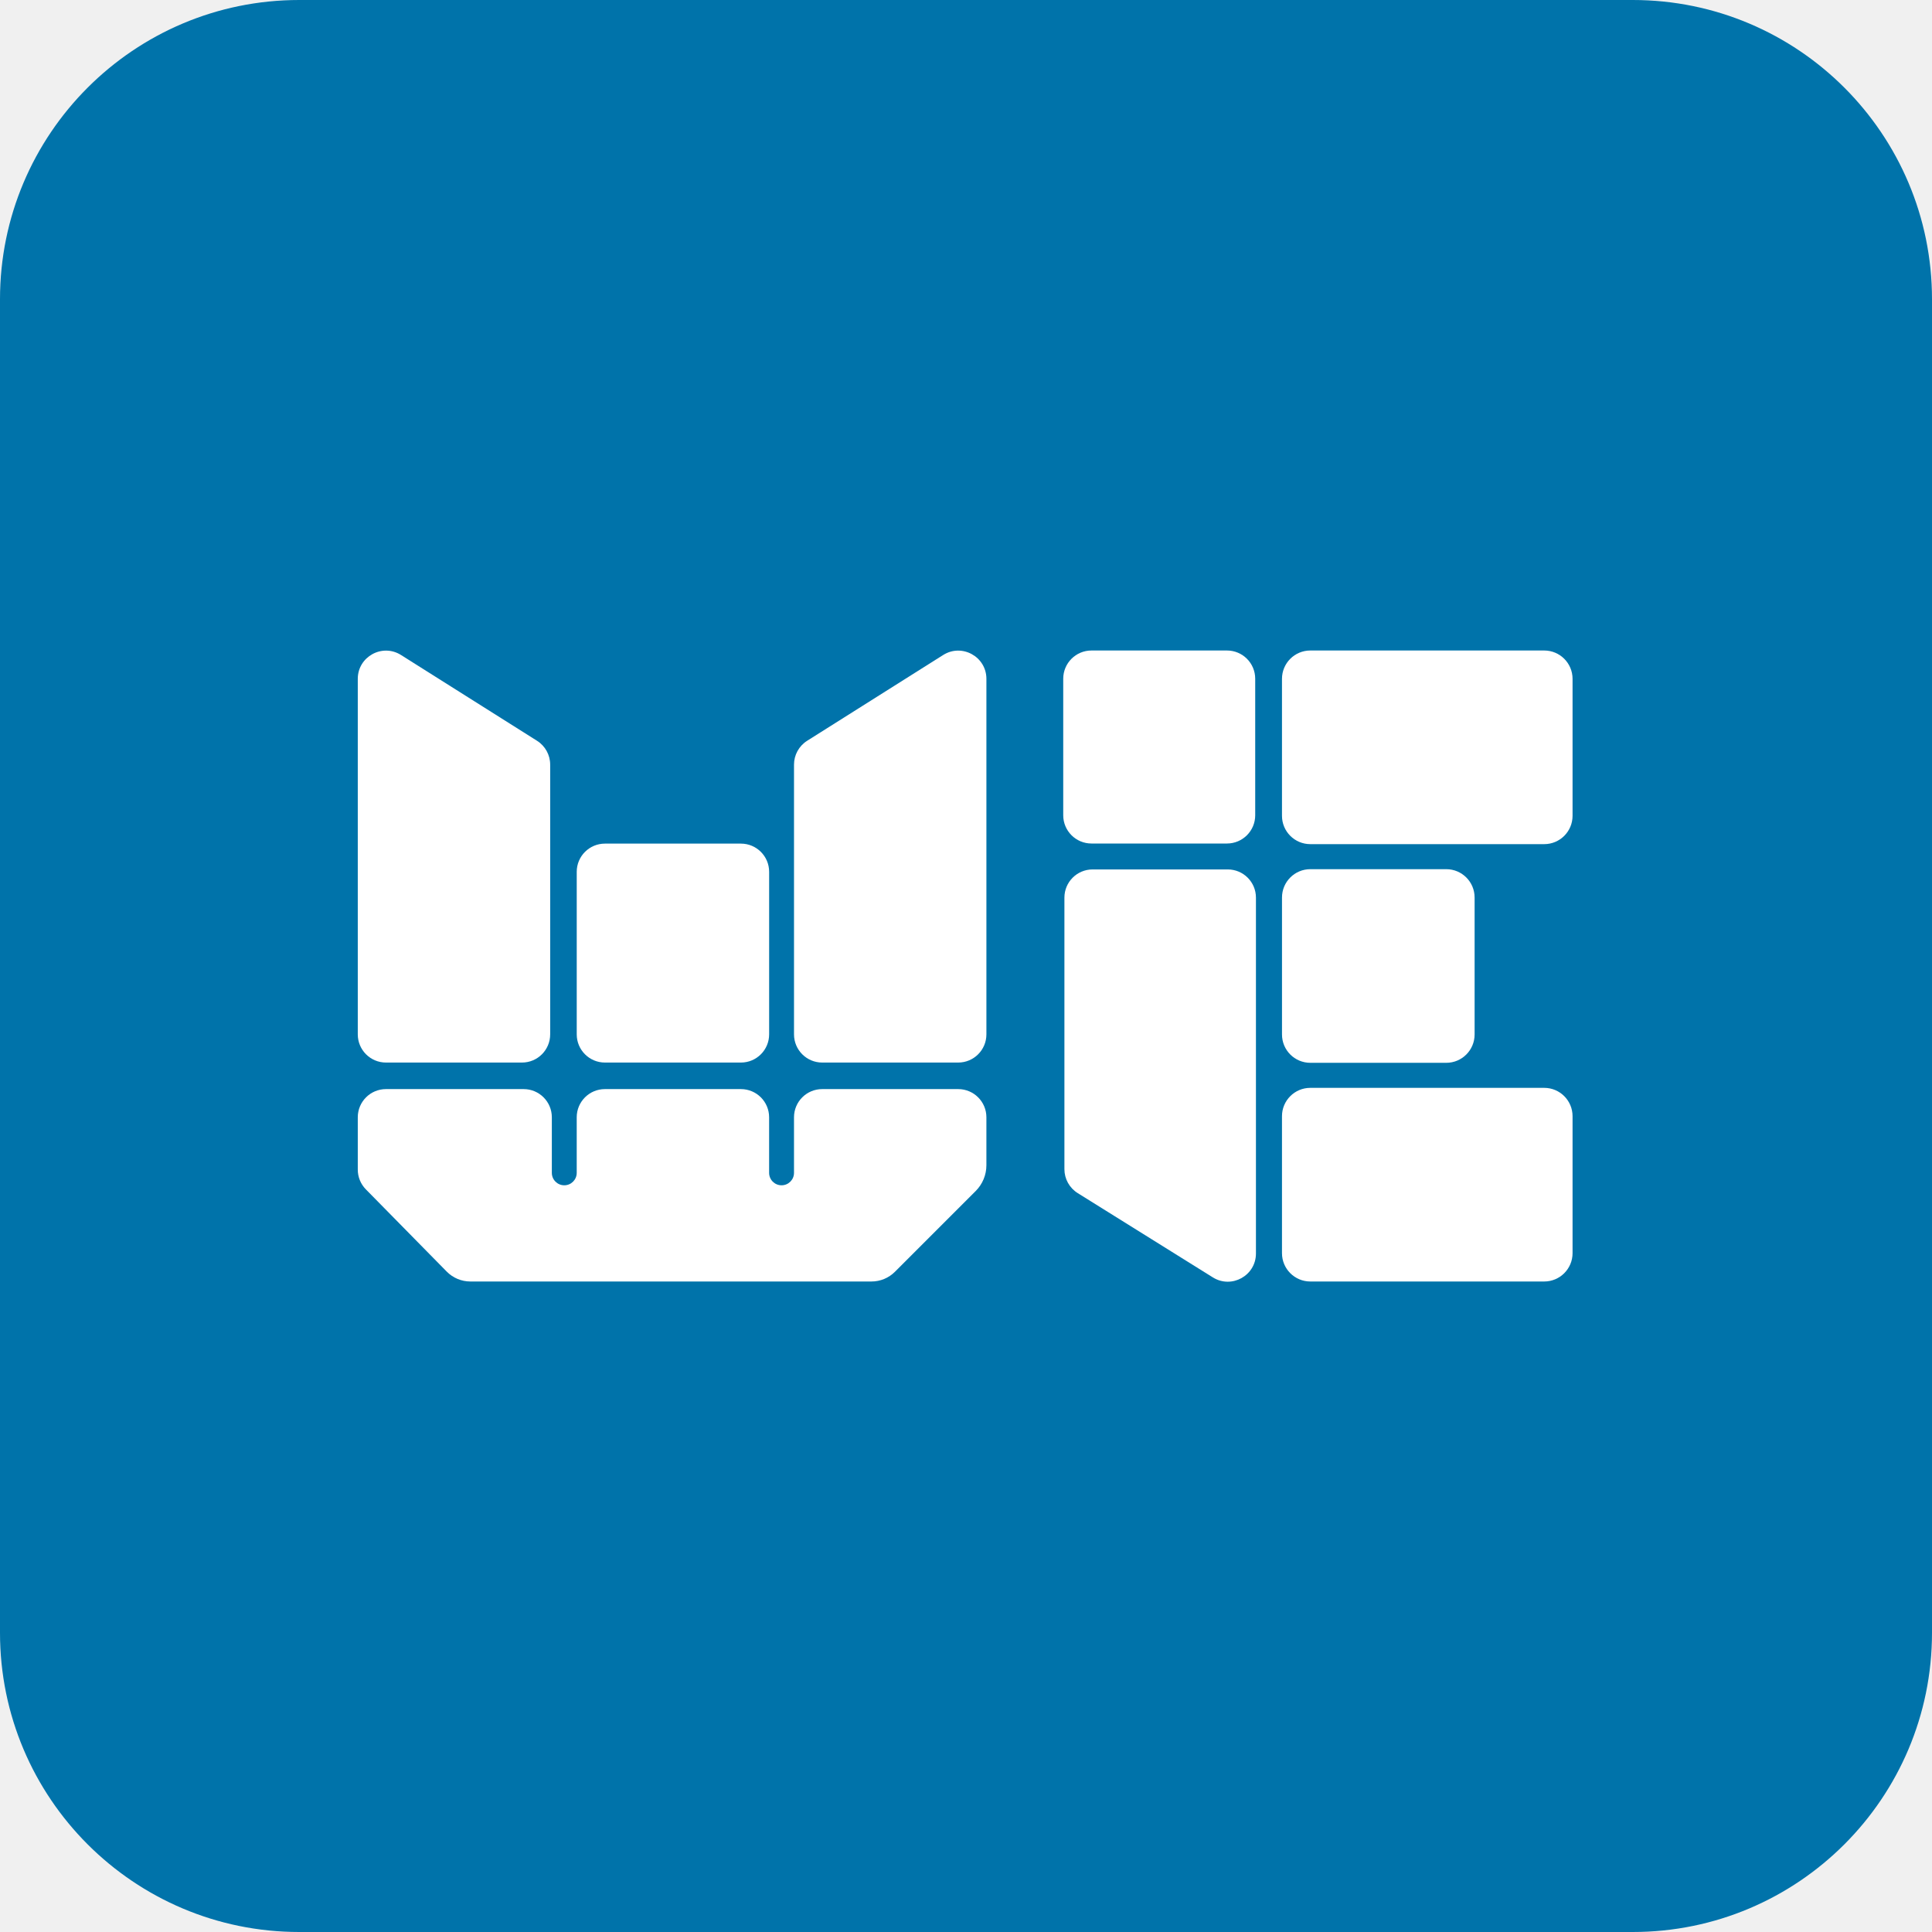
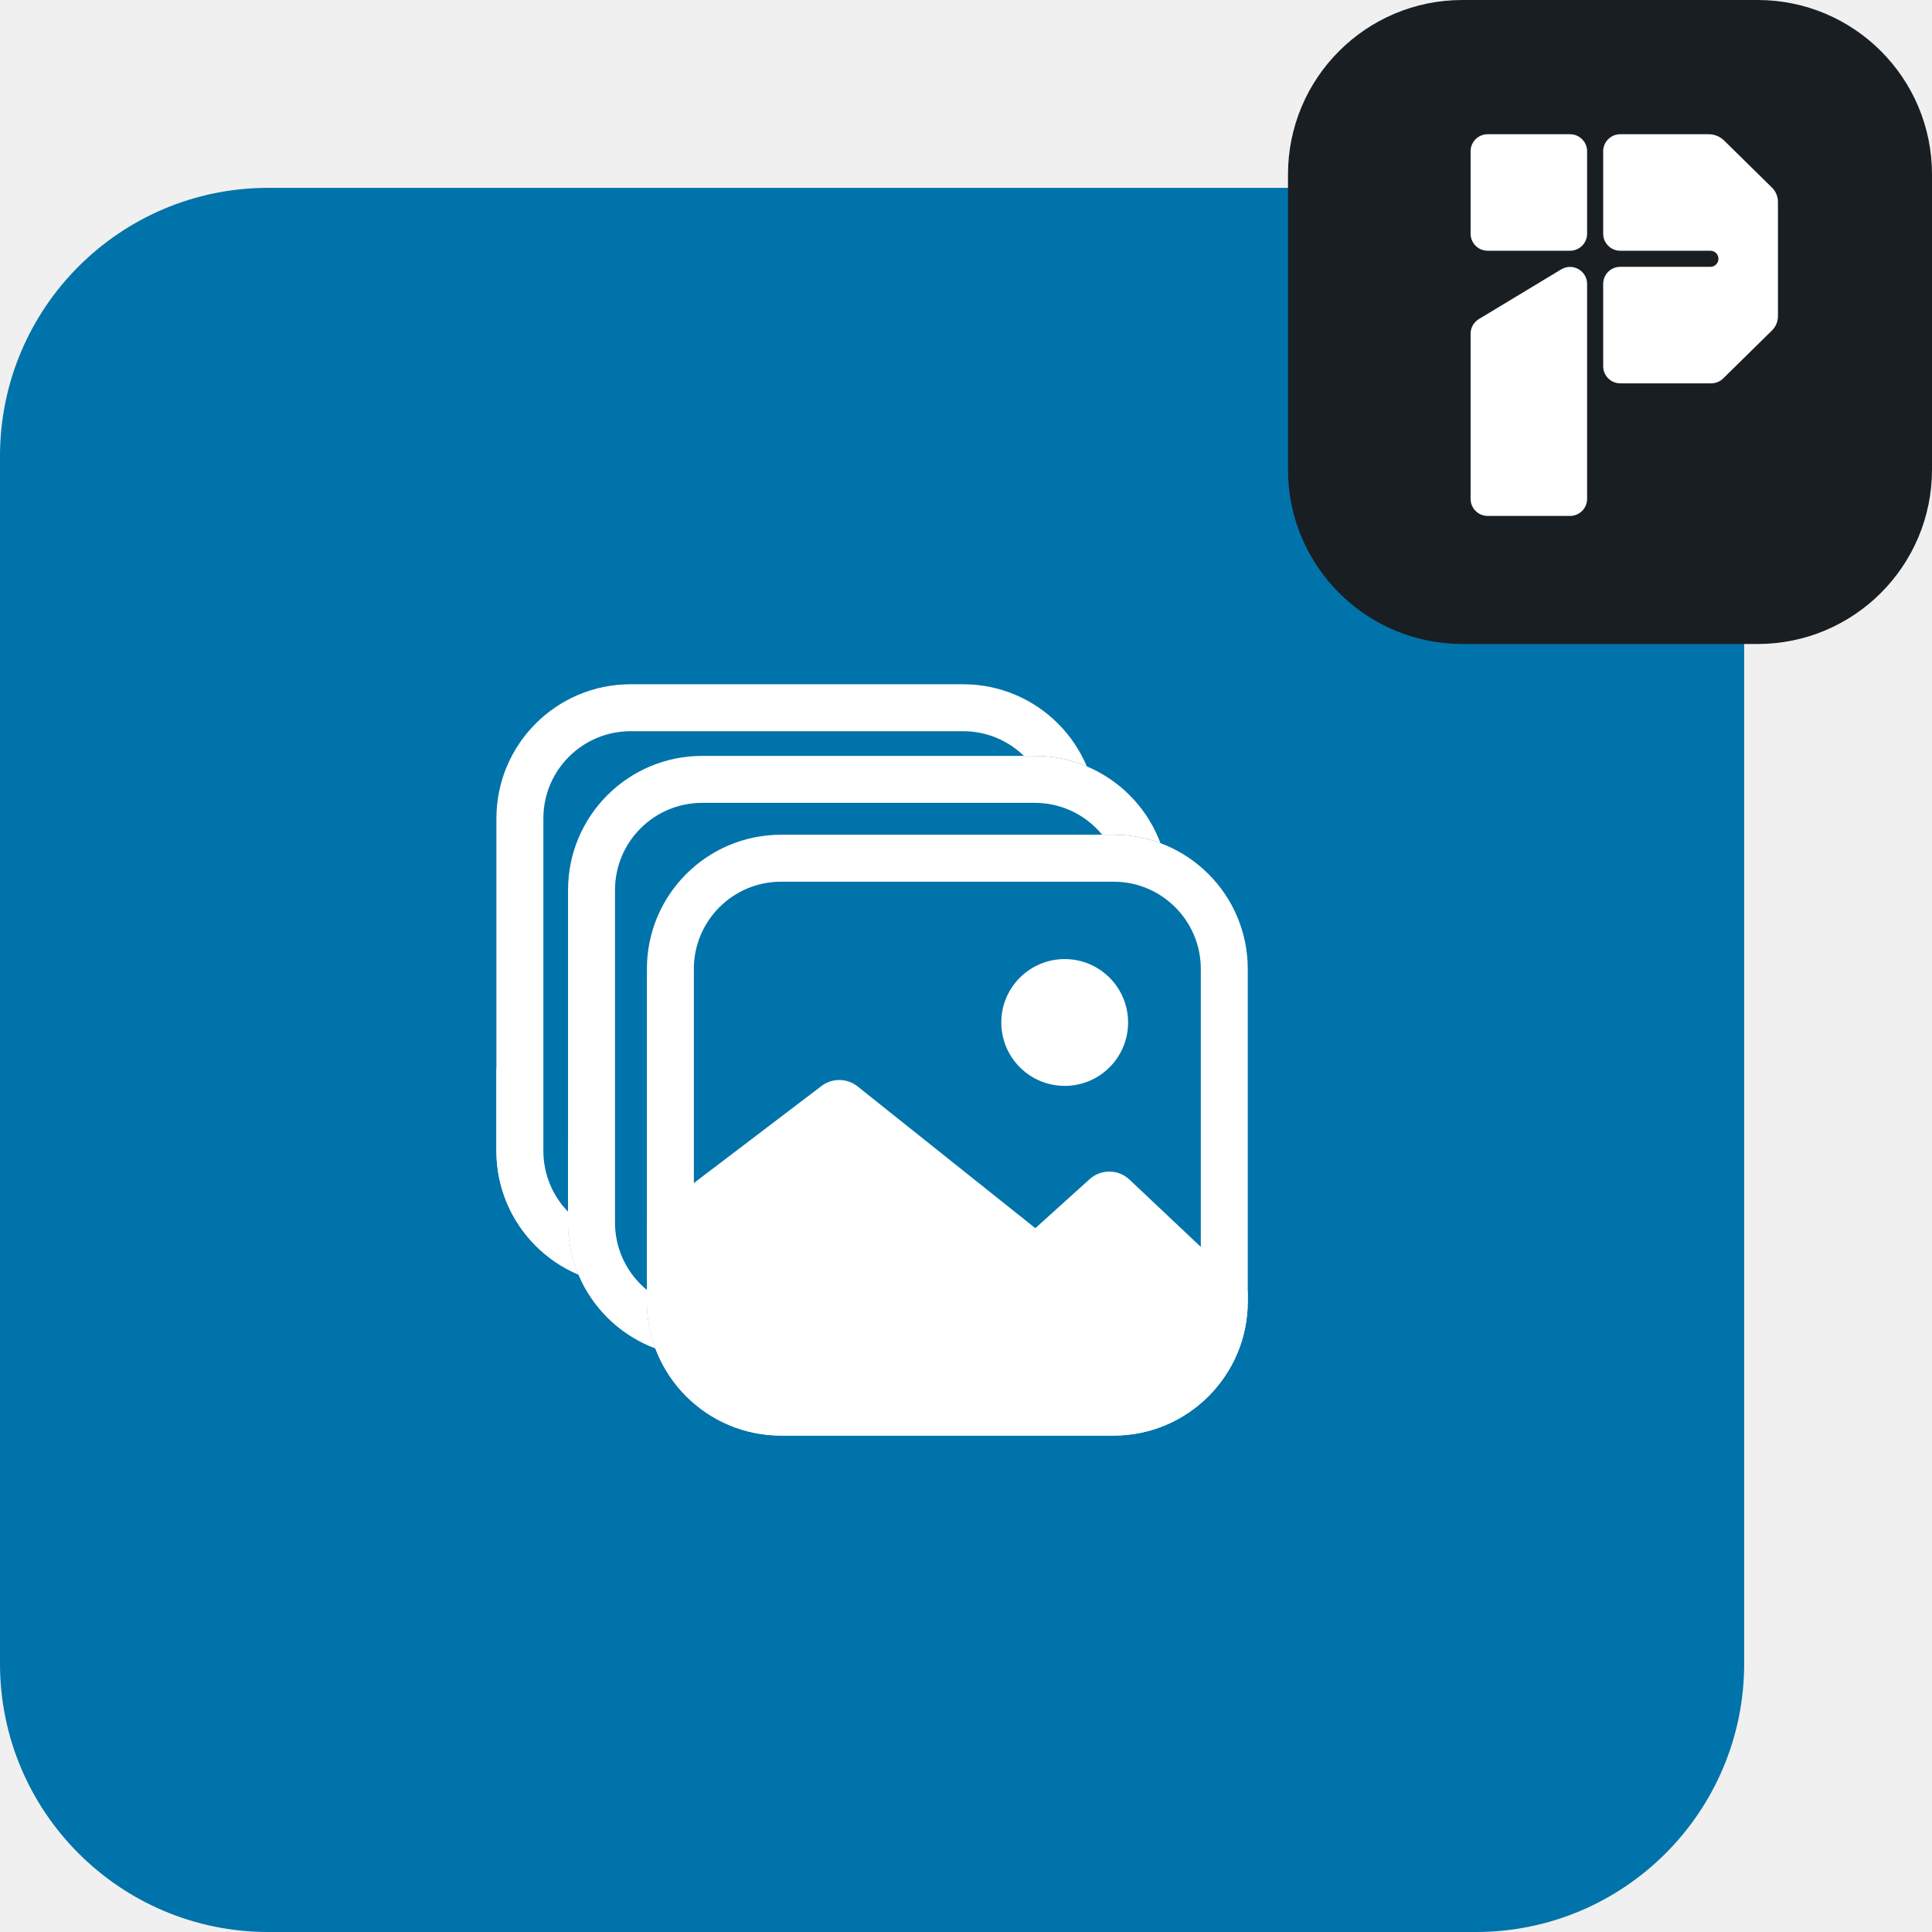
- <svg xmlns="http://www.w3.org/2000/svg" width="297" height="297" viewBox="0 0 297 297" fill="none">
-   <rect width="297" height="297" rx="46" fill="#0073AA" />
-   <rect x="163.447" y="100" width="29.512" height="29.67" rx="4.341" fill="white" />
-   <rect x="197.077" y="133.616" width="29.609" height="29.767" rx="4.355" fill="white" />
-   <path d="M163.629 179.735L163.629 137.986C163.629 135.594 165.568 133.655 167.96 133.655L188.741 133.655C191.133 133.655 193.072 135.594 193.072 137.986L193.072 192.695C193.072 196.095 189.334 198.169 186.449 196.37L165.668 183.41C164.4 182.619 163.629 181.229 163.629 179.735Z" fill="white" />
-   <rect x="241.744" y="100" width="29.767" height="44.669" rx="4.355" transform="rotate(90 241.744 100)" fill="white" />
-   <rect x="241.744" y="167.233" width="29.767" height="44.669" rx="4.355" transform="rotate(90 241.744 167.233)" fill="white" />
-   <path d="M84.577 117.543V159.008C84.577 161.402 82.637 163.343 80.243 163.343H59.335C56.941 163.343 55 161.402 55 159.008L55 104.358C55 100.946 58.76 98.871 61.647 100.692L82.555 113.877C83.814 114.671 84.577 116.055 84.577 117.543Z" fill="white" />
-   <path d="M122.06 117.543V159.008C122.06 161.402 124 163.343 126.394 163.343H147.302C149.696 163.343 151.637 161.402 151.637 159.008L151.637 104.358C151.637 100.946 147.877 98.871 144.99 100.692L124.082 113.877C122.823 114.671 122.06 116.055 122.06 117.543Z" fill="white" />
-   <path d="M126.393 167.423L147.301 167.423C149.695 167.423 151.636 169.363 151.636 171.757L151.636 179.123C151.636 180.611 151.045 182.037 149.993 183.089L137.576 195.506C136.62 196.463 135.323 197 133.97 197L72.308 197C70.941 197 69.631 196.451 68.672 195.476L56.244 182.839C55.447 182.028 55 180.937 55 179.8L55 171.757C55 169.363 56.941 167.423 59.335 167.423L80.498 167.423C82.892 167.423 84.832 169.363 84.832 171.757L84.832 180.299C84.832 181.355 85.688 182.211 86.745 182.211C87.801 182.211 88.657 181.355 88.657 180.299L88.657 171.757C88.657 169.363 90.598 167.423 92.992 167.423L113.9 167.423C116.294 167.423 118.234 169.363 118.234 171.757L118.234 180.299C118.234 181.355 119.09 182.211 120.146 182.211C121.203 182.211 122.059 181.355 122.059 180.299L122.059 171.757C122.059 169.363 123.999 167.423 126.393 167.423Z" fill="white" />
-   <path d="M88.659 134.021C88.659 131.627 90.6 129.686 92.994 129.686H113.902C116.296 129.686 118.237 131.627 118.237 134.021V159.008C118.237 161.402 116.296 163.343 113.902 163.343H92.994C90.6 163.343 88.659 161.402 88.659 159.008V134.021Z" fill="white" />
+ <svg xmlns="http://www.w3.org/2000/svg" width="288" height="288" fill="none">
+   <rect width="260" height="260" y="28" fill="#0073AA" rx="40" />
+   <rect width="96" height="96" x="192" fill="#191E23" rx="26" />
+   <rect width="17.369" height="17.369" x="219.218" y="20.009" fill="#fff" rx="2.546" />
+   <path fill="#fff" d="M219.218 49.746v24.617a2.546 2.546 0 0 0 2.546 2.546h12.278a2.545 2.545 0 0 0 2.545-2.546V42.337c0-1.982-2.164-3.203-3.86-2.18l-12.279 7.41a2.547 2.547 0 0 0-1.23 2.18ZM238.983 34.833V22.555a2.546 2.546 0 0 1 2.545-2.546h13.177c.864 0 1.693.34 2.309.945l7.128 7.01c.573.563.895 1.332.895 2.135v17.03c0 .803-.323 1.572-.895 2.135l-7.271 7.15a2.547 2.547 0 0 1-1.785.73h-13.558a2.546 2.546 0 0 1-2.545-2.546V42.32a2.546 2.546 0 0 1 2.545-2.546h13.477a1.198 1.198 0 0 0 0-2.395h-13.477a2.546 2.546 0 0 1-2.545-2.546Z" />
+   <path fill="#fff" fill-rule="evenodd" d="M143.567 109H94c-7.18 0-13 5.82-13 13v49.567c0 7.179 5.82 13 13 13h49.567c7.179 0 13-5.821 13-13V122c0-7.18-5.821-13-13-13ZM94 102c-11.046 0-20 8.954-20 20v49.567c0 11.045 8.954 20 20 20h49.567c11.045 0 20-8.955 20-20V122c0-11.046-8.955-20-20-20H94Z" clip-rule="evenodd" />
+   <mask id="a" width="90" height="90" x="74" y="102" maskUnits="userSpaceOnUse" style="mask-type:alpha">
+     <path fill="#D9D9D9" d="M74 122c0-11.046 8.954-20 20-20h49.567c11.045 0 20 8.954 20 20v49.567c0 11.045-8.955 20-20 20H94c-11.046 0-20-8.955-20-20V122Z" />
+   </mask>
+   <mask id="b" width="90" height="90" x="74" y="102" maskUnits="userSpaceOnUse" style="mask-type:alpha">
+     <path fill="#fff" fill-rule="evenodd" d="M143.567 108H94c-7.732 0-14 6.268-14 14v49.567c0 7.732 6.268 14 14 14h49.567c7.732 0 14-6.268 14-14V122c0-7.732-6.268-14-14-14ZM94 102c-11.046 0-20 8.954-20 20v49.567c0 11.045 8.954 20 20 20h49.567c11.045 0 20-8.955 20-20V122c0-11.046-8.955-20-20-20H94Z" clip-rule="evenodd" />
+   </mask>
+   <g mask="url(#b)">
+     <path fill="#fff" stroke="#fff" stroke-linejoin="round" stroke-width="8.754" d="m142.93 156.589 24.851 23.451v25.902l-98.356 1.05v-38.775l33.252-25.279 29.402 23.451 10.851-9.8Z" />
+   </g>
+   <circle cx="136.28" cy="129.987" r="9.451" fill="#fff" />
+   <path fill="#0073AA" d="M84.678 132.679c0-11.046 8.955-20 20-20h49.567c11.046 0 20 8.954 20 20v49.566c0 11.046-8.954 20-20 20h-49.567c-11.045 0-20-8.954-20-20v-49.566Z" />
+   <path fill="#fff" fill-rule="evenodd" d="M154.245 119.679h-49.567c-7.18 0-13 5.82-13 13v49.566c0 7.18 5.82 13 13 13h49.567c7.18 0 13-5.82 13-13v-49.566c0-7.18-5.82-13-13-13Zm-49.567-7c-11.045 0-20 8.954-20 20v49.566c0 11.046 8.955 20 20 20h49.567c11.046 0 20-8.954 20-20v-49.566c0-11.046-8.954-20-20-20h-49.567Z" clip-rule="evenodd" />
+   <mask id="c" width="91" height="91" x="84" y="112" maskUnits="userSpaceOnUse" style="mask-type:alpha">
+     <path fill="#D9D9D9" d="M84.678 132.679c0-11.046 8.955-20 20-20h49.567c11.046 0 20 8.954 20 20v49.566c0 11.046-8.954 20-20 20h-49.567c-11.045 0-20-8.954-20-20v-49.566Z" />
+   </mask>
+   <mask id="d" width="91" height="91" x="84" y="112" maskUnits="userSpaceOnUse" style="mask-type:alpha">
+     <path fill="#fff" fill-rule="evenodd" d="M154.245 118.679h-49.567c-7.731 0-14 6.268-14 14v49.566c0 7.732 6.269 14 14 14h49.567c7.732 0 14-6.268 14-14v-49.566c0-7.732-6.268-14-14-14Zm-49.567-6c-11.045 0-20 8.954-20 20v49.566c0 11.046 8.955 20 20 20h49.567c11.046 0 20-8.954 20-20v-49.566c0-11.046-8.954-20-20-20h-49.567Z" clip-rule="evenodd" />
+   </mask>
+   <g mask="url(#d)">
+     <path fill="#fff" stroke="#fff" stroke-linejoin="round" stroke-width="8.754" d="m153.608 167.267 24.852 23.452v25.901l-98.356 1.05v-38.774l33.252-25.28 29.402 23.452 10.85-9.801Z" />
+   </g>
+   <circle cx="146.958" cy="140.666" r="9.451" fill="#fff" />
+   <path fill="#0073AA" d="M96.433 144.433c0-11.045 8.955-20 20-20H166c11.046 0 20 8.955 20 20V194c0 11.046-8.954 20-20 20h-49.567c-11.045 0-20-8.954-20-20v-49.567Z" />
+   <path fill="#fff" fill-rule="evenodd" d="M166 131.433h-49.567c-7.179 0-13 5.821-13 13V194c0 7.18 5.821 13 13 13H166c7.18 0 13-5.82 13-13v-49.567c0-7.179-5.82-13-13-13Zm-49.567-7c-11.045 0-20 8.955-20 20V194c0 11.046 8.955 20 20 20H166c11.046 0 20-8.954 20-20v-49.567c0-11.045-8.954-20-20-20h-49.567Z" clip-rule="evenodd" />
+   <mask id="e" width="90" height="90" x="96" y="124" maskUnits="userSpaceOnUse" style="mask-type:alpha">
+     <path fill="#fff" fill-rule="evenodd" d="M116.433 124.433c-11.045 0-20 8.955-20 20V194c0 11.046 8.955 20 20 20H166c11.046 0 20-8.954 20-20v-49.567c0-11.045-8.954-20-20-20h-49.567Z" clip-rule="evenodd" />
+   </mask>
+   <g mask="url(#e)">
+     <path fill="#fff" fill-rule="evenodd" d="M127.84 161.95a4.376 4.376 0 0 0-5.378-.063L89.21 187.166a4.378 4.378 0 0 0-1.728 3.485v38.774a4.378 4.378 0 0 0 4.423 4.377l98.356-1.05a4.378 4.378 0 0 0 4.331-4.377v-25.901a4.38 4.38 0 0 0-1.373-3.184l-24.852-23.451a4.377 4.377 0 0 0-5.938-.065l-8.093 7.31-26.496-21.134Z" clip-rule="evenodd" />
+   </g>
+   <circle cx="158.713" cy="152.42" r="9.451" fill="#fff" />
</svg>
